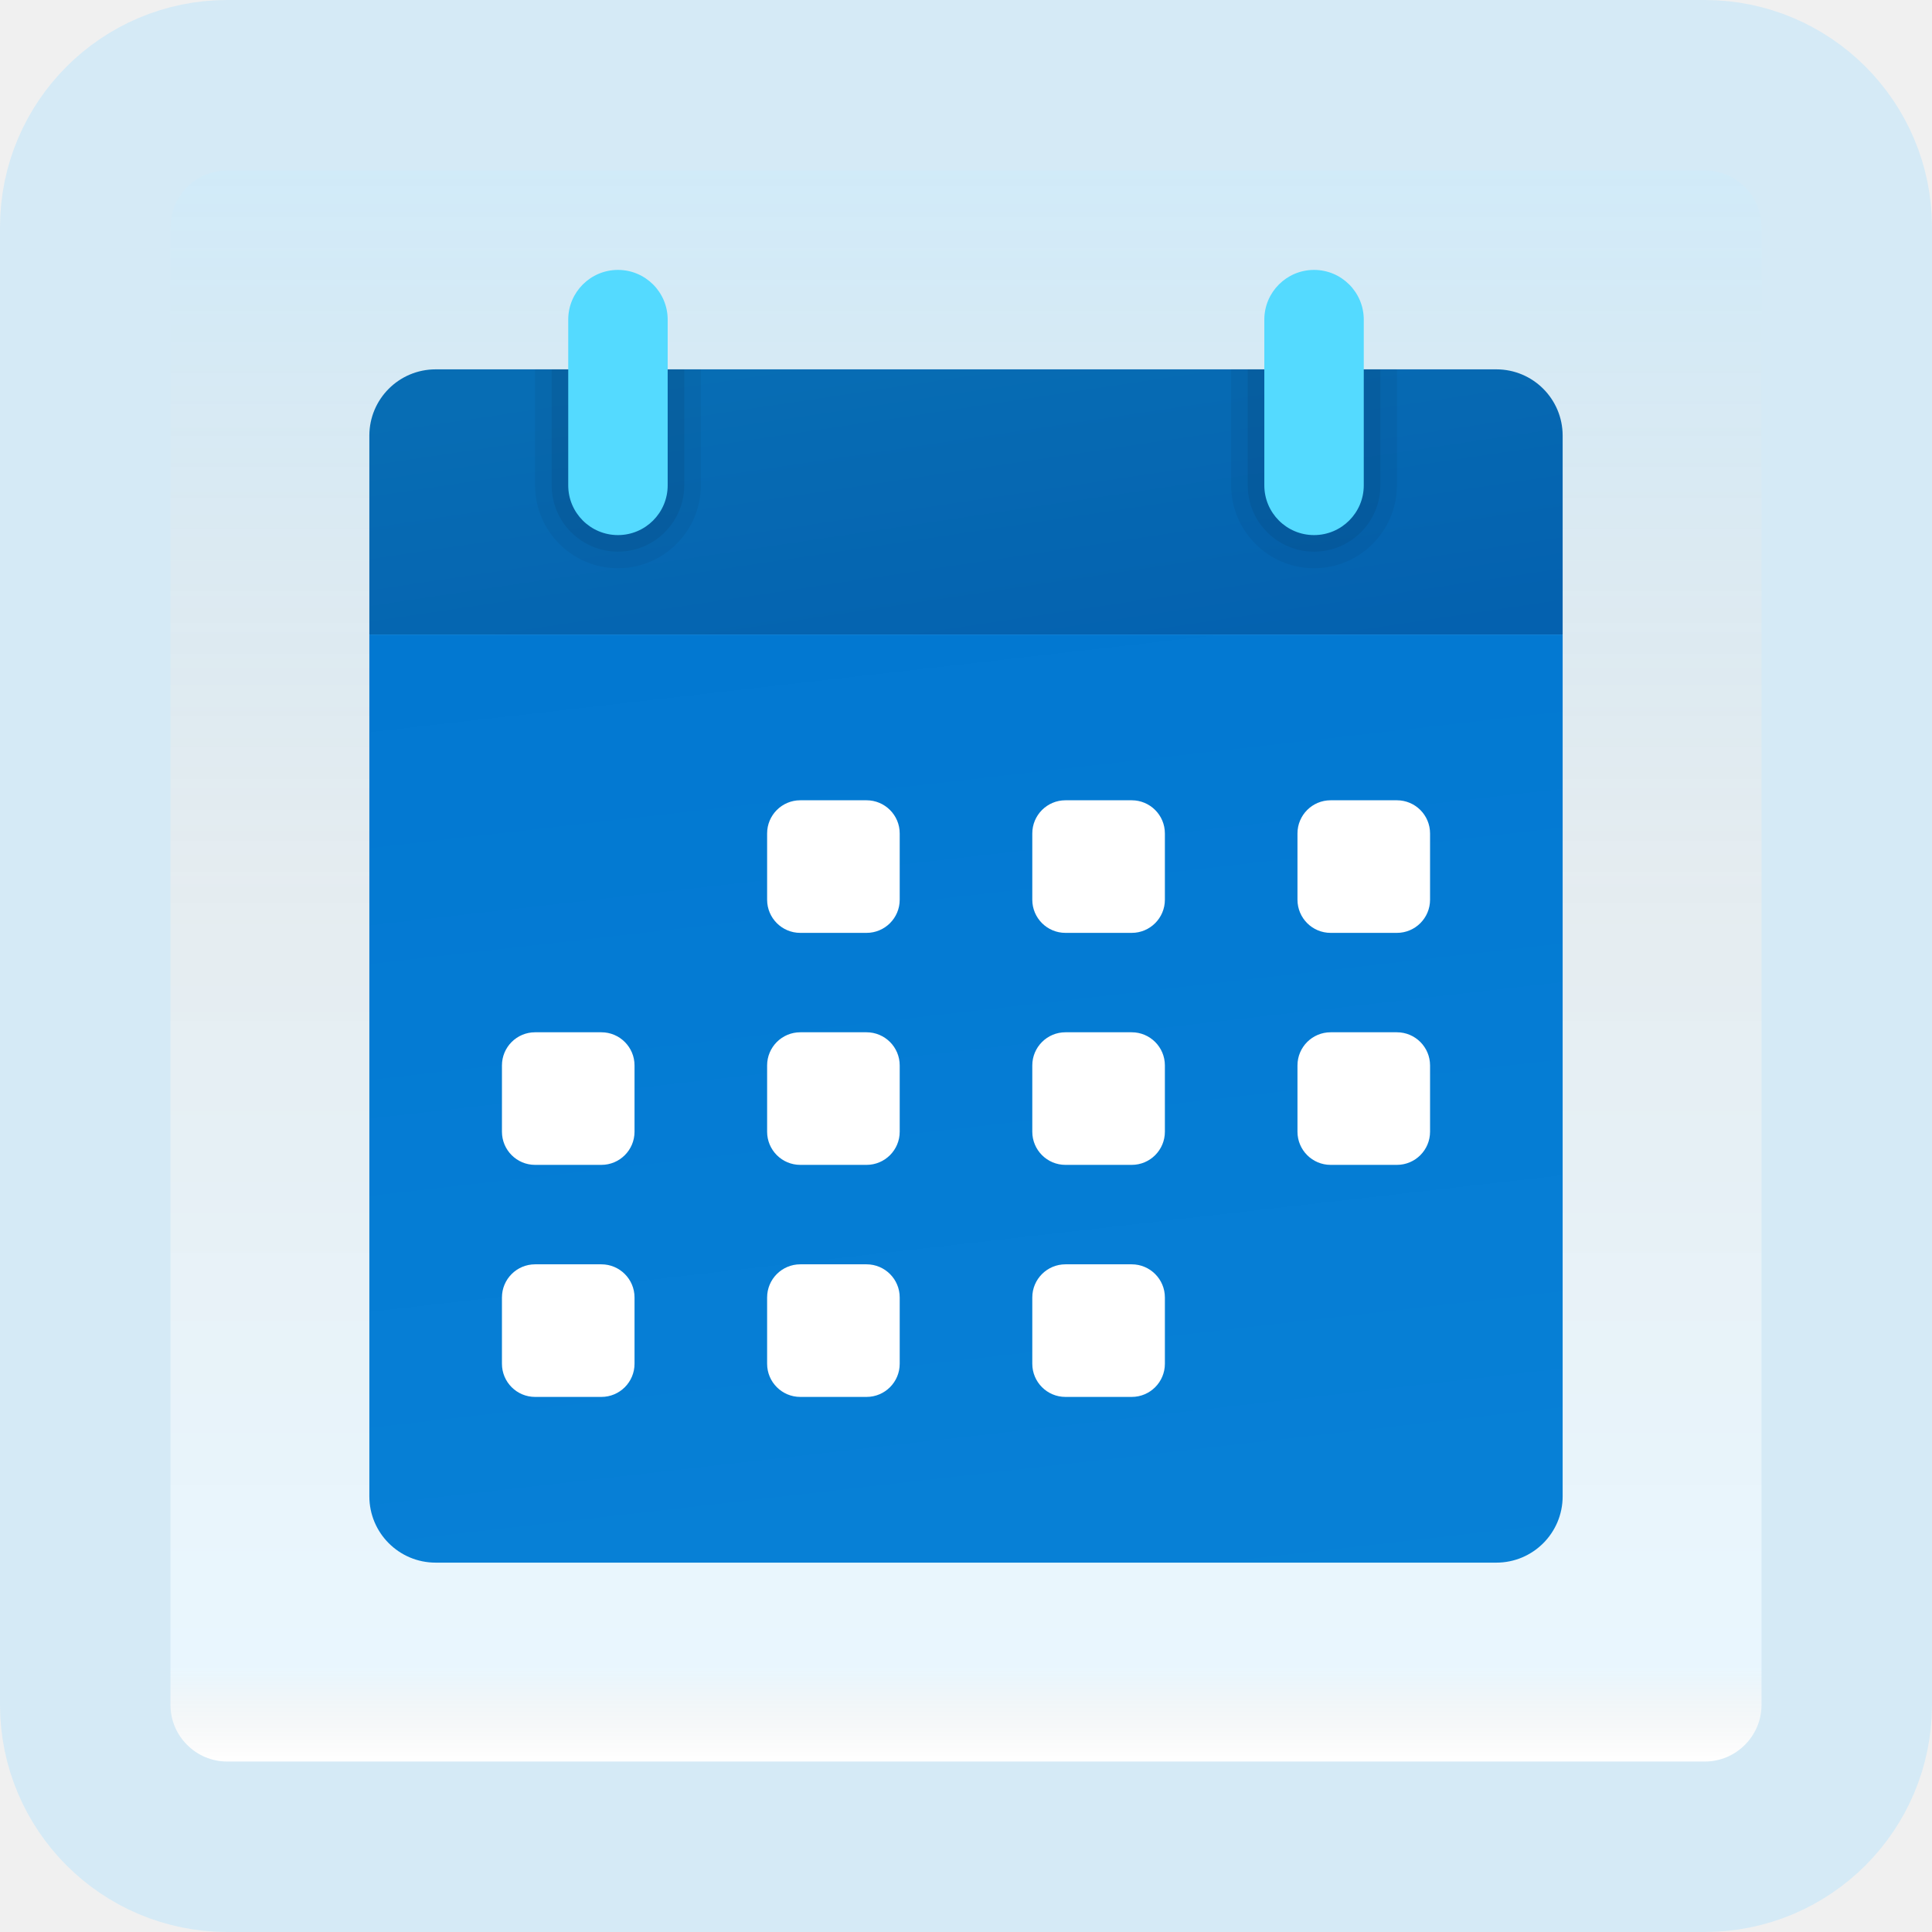
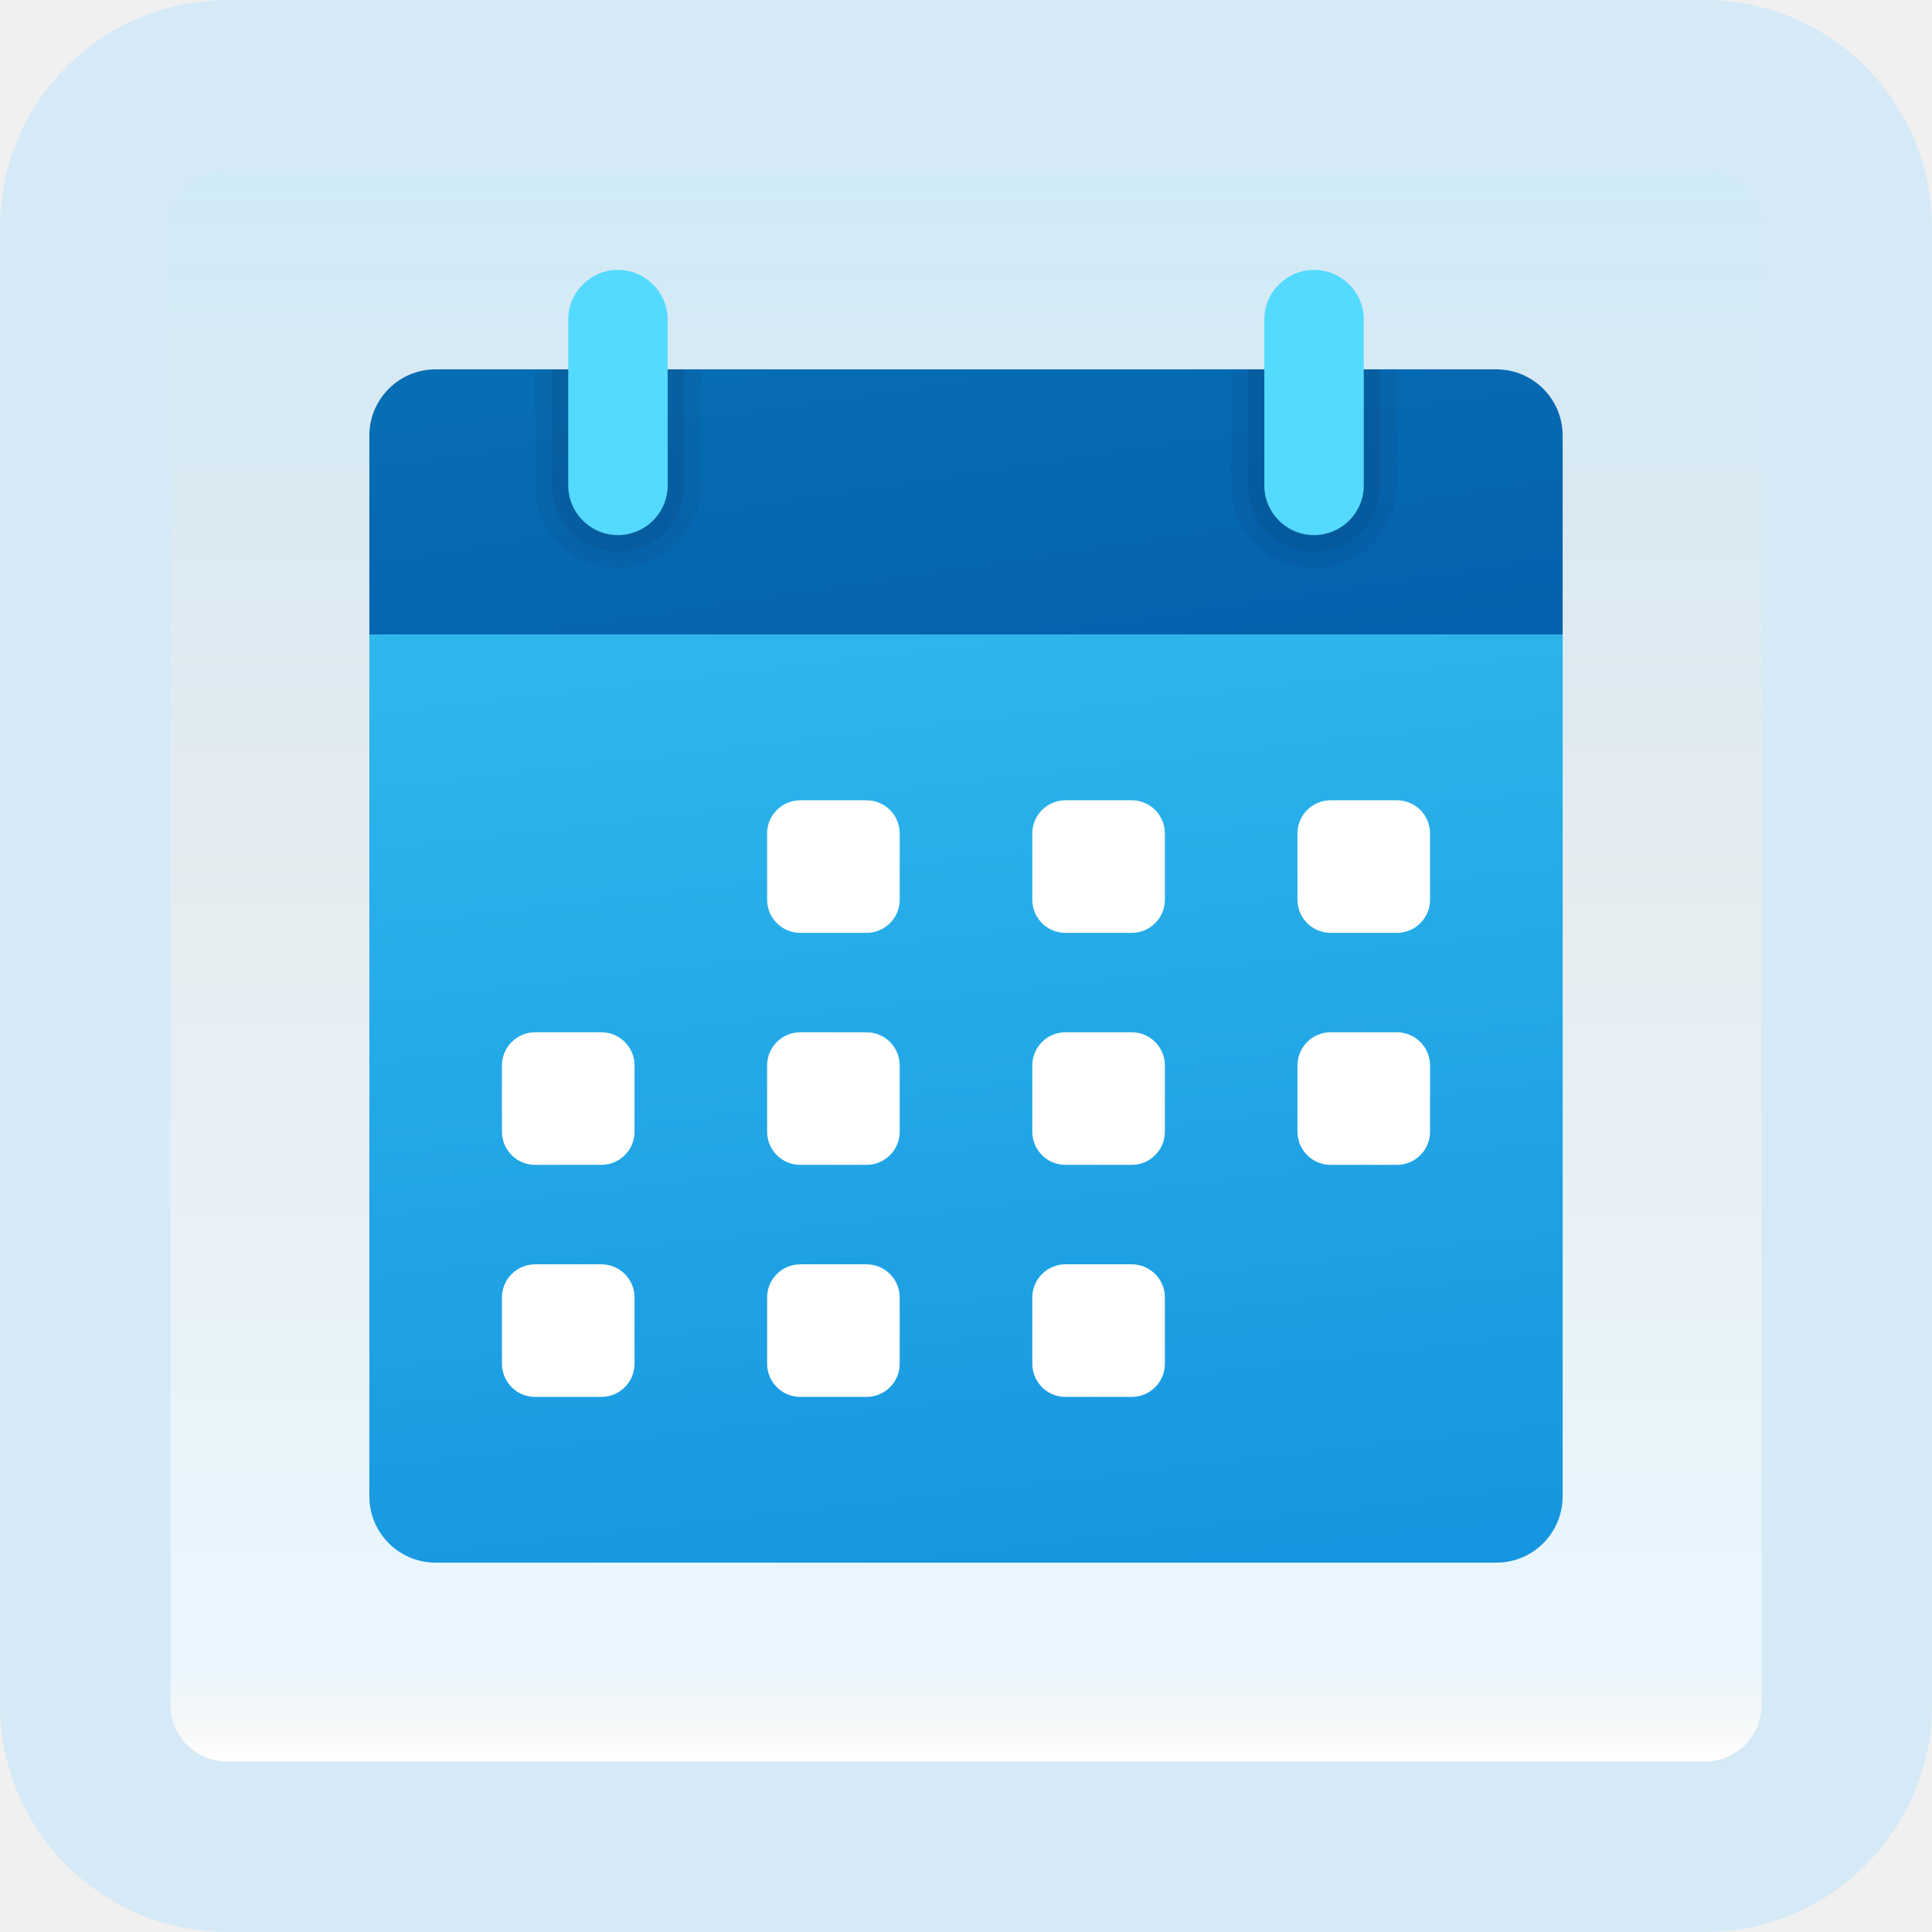
<svg xmlns="http://www.w3.org/2000/svg" width="170" height="170" viewBox="0 0 170 170" fill="none">
  <g id="windows-calendar">
    <rect x="7.5" y="7.5" width="155" height="155" rx="12.5" fill="white" />
    <rect x="7.5" y="7.5" width="155" height="155" rx="12.5" fill="url(#paint0_linear_1_2462)" fill-opacity="0.2" />
    <path id="Vector" d="M137.5 55.833H32.5V38.333C32.5 35.11 35.11 32.5 38.333 32.5H131.667C134.89 32.5 137.5 35.11 137.5 38.333V55.833Z" fill="url(#paint1_linear_1_2462)" />
    <path id="Vector_2" d="M32.5 55.832V131.665C32.5 134.888 35.11 137.499 38.333 137.499H131.667C134.89 137.499 137.5 134.888 137.5 131.665V55.832H32.5Z" fill="url(#paint2_linear_1_2462)" />
    <path id="Vector_3" d="M76.25 82.085H70.417C68.807 82.085 67.5 80.778 67.5 79.168V73.335C67.5 71.725 68.807 70.418 70.417 70.418H76.25C77.86 70.418 79.167 71.725 79.167 73.335V79.168C79.167 80.778 77.86 82.085 76.25 82.085Z" fill="white" />
    <path id="Vector_4" d="M99.583 82.085H93.75C92.14 82.085 90.833 80.778 90.833 79.168V73.335C90.833 71.725 92.14 70.418 93.75 70.418H99.583C101.193 70.418 102.5 71.725 102.5 73.335V79.168C102.5 80.778 101.193 82.085 99.583 82.085Z" fill="white" />
    <path id="Vector_5" d="M122.917 82.085H117.083C115.473 82.085 114.167 80.778 114.167 79.168V73.335C114.167 71.725 115.473 70.418 117.083 70.418H122.917C124.527 70.418 125.833 71.725 125.833 73.335V79.168C125.833 80.778 124.527 82.085 122.917 82.085Z" fill="white" />
    <path id="Vector_6" d="M76.25 102.499H70.417C68.807 102.499 67.5 101.192 67.5 99.582V93.749C67.5 92.139 68.807 90.832 70.417 90.832H76.25C77.86 90.832 79.167 92.139 79.167 93.749V99.582C79.167 101.192 77.86 102.499 76.25 102.499Z" fill="white" />
    <path id="Vector_7" d="M52.917 102.499H47.083C45.473 102.499 44.167 101.192 44.167 99.582V93.749C44.167 92.139 45.473 90.832 47.083 90.832H52.917C54.527 90.832 55.833 92.139 55.833 93.749V99.582C55.833 101.192 54.527 102.499 52.917 102.499Z" fill="white" />
    <path id="Vector_8" d="M99.583 102.499H93.75C92.14 102.499 90.833 101.192 90.833 99.582V93.749C90.833 92.139 92.14 90.832 93.75 90.832H99.583C101.193 90.832 102.5 92.139 102.5 93.749V99.582C102.5 101.192 101.193 102.499 99.583 102.499Z" fill="white" />
    <path id="Vector_9" d="M76.25 122.917H70.417C68.807 122.917 67.5 121.61 67.5 120V114.167C67.5 112.557 68.807 111.25 70.417 111.25H76.25C77.86 111.25 79.167 112.557 79.167 114.167V120C79.167 121.61 77.86 122.917 76.25 122.917Z" fill="white" />
    <path id="Vector_10" d="M52.917 122.917H47.083C45.473 122.917 44.167 121.61 44.167 120V114.167C44.167 112.557 45.473 111.25 47.083 111.25H52.917C54.527 111.25 55.833 112.557 55.833 114.167V120C55.833 121.61 54.527 122.917 52.917 122.917Z" fill="white" />
    <path id="Vector_11" d="M99.583 122.917H93.75C92.14 122.917 90.833 121.61 90.833 120V114.167C90.833 112.557 92.14 111.25 93.75 111.25H99.583C101.193 111.25 102.5 112.557 102.5 114.167V120C102.5 121.61 101.193 122.917 99.583 122.917Z" fill="white" />
    <path id="Vector_12" d="M122.917 102.499H117.083C115.473 102.499 114.167 101.192 114.167 99.582V93.749C114.167 92.139 115.473 90.832 117.083 90.832H122.917C124.527 90.832 125.833 92.139 125.833 93.749V99.582C125.833 101.192 124.527 102.499 122.917 102.499Z" fill="white" />
    <path id="Vector_13" opacity="0.05" d="M55.833 32.5V42.708C55.833 43.513 55.177 44.167 54.375 44.167C53.573 44.167 52.917 43.513 52.917 42.708V32.5H47.083V42.708C47.083 46.727 50.353 50 54.375 50C58.397 50 61.667 46.727 61.667 42.708V32.5H55.833Z" fill="black" />
    <path id="Vector_14" opacity="0.07" d="M57.292 32.5V42.708C57.292 44.315 55.985 45.625 54.375 45.625C52.765 45.625 51.458 44.315 51.458 42.708V32.5H48.542V42.708C48.542 45.925 51.158 48.542 54.375 48.542C57.592 48.542 60.208 45.925 60.208 42.708V32.5H57.292Z" fill="black" />
    <path id="Vector_15" opacity="0.05" d="M117.083 32.5V42.708C117.083 43.513 116.427 44.167 115.625 44.167C114.823 44.167 114.167 43.513 114.167 42.708V32.5H108.333V42.708C108.333 46.727 111.603 50 115.625 50C119.647 50 122.917 46.727 122.917 42.708V32.5H117.083Z" fill="black" />
    <path id="Vector_16" opacity="0.07" d="M118.542 32.5V42.708C118.542 44.315 117.235 45.625 115.625 45.625C114.015 45.625 112.708 44.315 112.708 42.708V32.5H109.792V42.708C109.792 45.925 112.408 48.542 115.625 48.542C118.842 48.542 121.458 45.925 121.458 42.708V32.5H118.542Z" fill="black" />
    <path id="Vector_17" d="M115.625 47.083C113.21 47.083 111.25 45.123 111.25 42.708V28.125C111.25 25.71 113.21 23.75 115.625 23.75C118.04 23.75 120 25.71 120 28.125V42.708C120 45.123 118.04 47.083 115.625 47.083Z" fill="#54DAFF" />
    <path id="Vector_18" d="M54.375 47.083C51.96 47.083 50 45.123 50 42.708V28.125C50 25.71 51.96 23.75 54.375 23.75C56.79 23.75 58.75 25.71 58.75 28.125V42.708C58.75 45.123 56.79 47.083 54.375 47.083Z" fill="#54DAFF" />
    <rect x="7.5" y="7.5" width="155" height="155" rx="12.5" stroke="#D5EAF6" stroke-width="15" />
  </g>
  <defs>
    <linearGradient id="paint0_linear_1_2462" x1="85" y1="15" x2="85" y2="155" gradientUnits="userSpaceOnUse">
      <stop stop-color="#199AE0" />
      <stop offset="0.472" stop-color="#0D5176" stop-opacity="0.528" />
      <stop offset="0.941" stop-color="#12A6F7" stop-opacity="0.465" />
      <stop offset="1" stop-opacity="0" />
    </linearGradient>
    <linearGradient id="paint1_linear_1_2462" x1="82.142" y1="27.723" x2="88.1" y2="67.628" gradientUnits="userSpaceOnUse">
      <stop offset="0.042" stop-color="#076DB4" />
      <stop offset="0.85" stop-color="#0461AF" />
    </linearGradient>
    <linearGradient id="paint2_linear_1_2462" x1="78.102" y1="33.715" x2="95.404" y2="184.728" gradientUnits="userSpaceOnUse">
-       <stop stop-color="#0176D0" />
+       <stop stop-color="#33BEF0" />
      <stop offset="1" stop-color="#0A85D9" />
    </linearGradient>
  </defs>
</svg>
